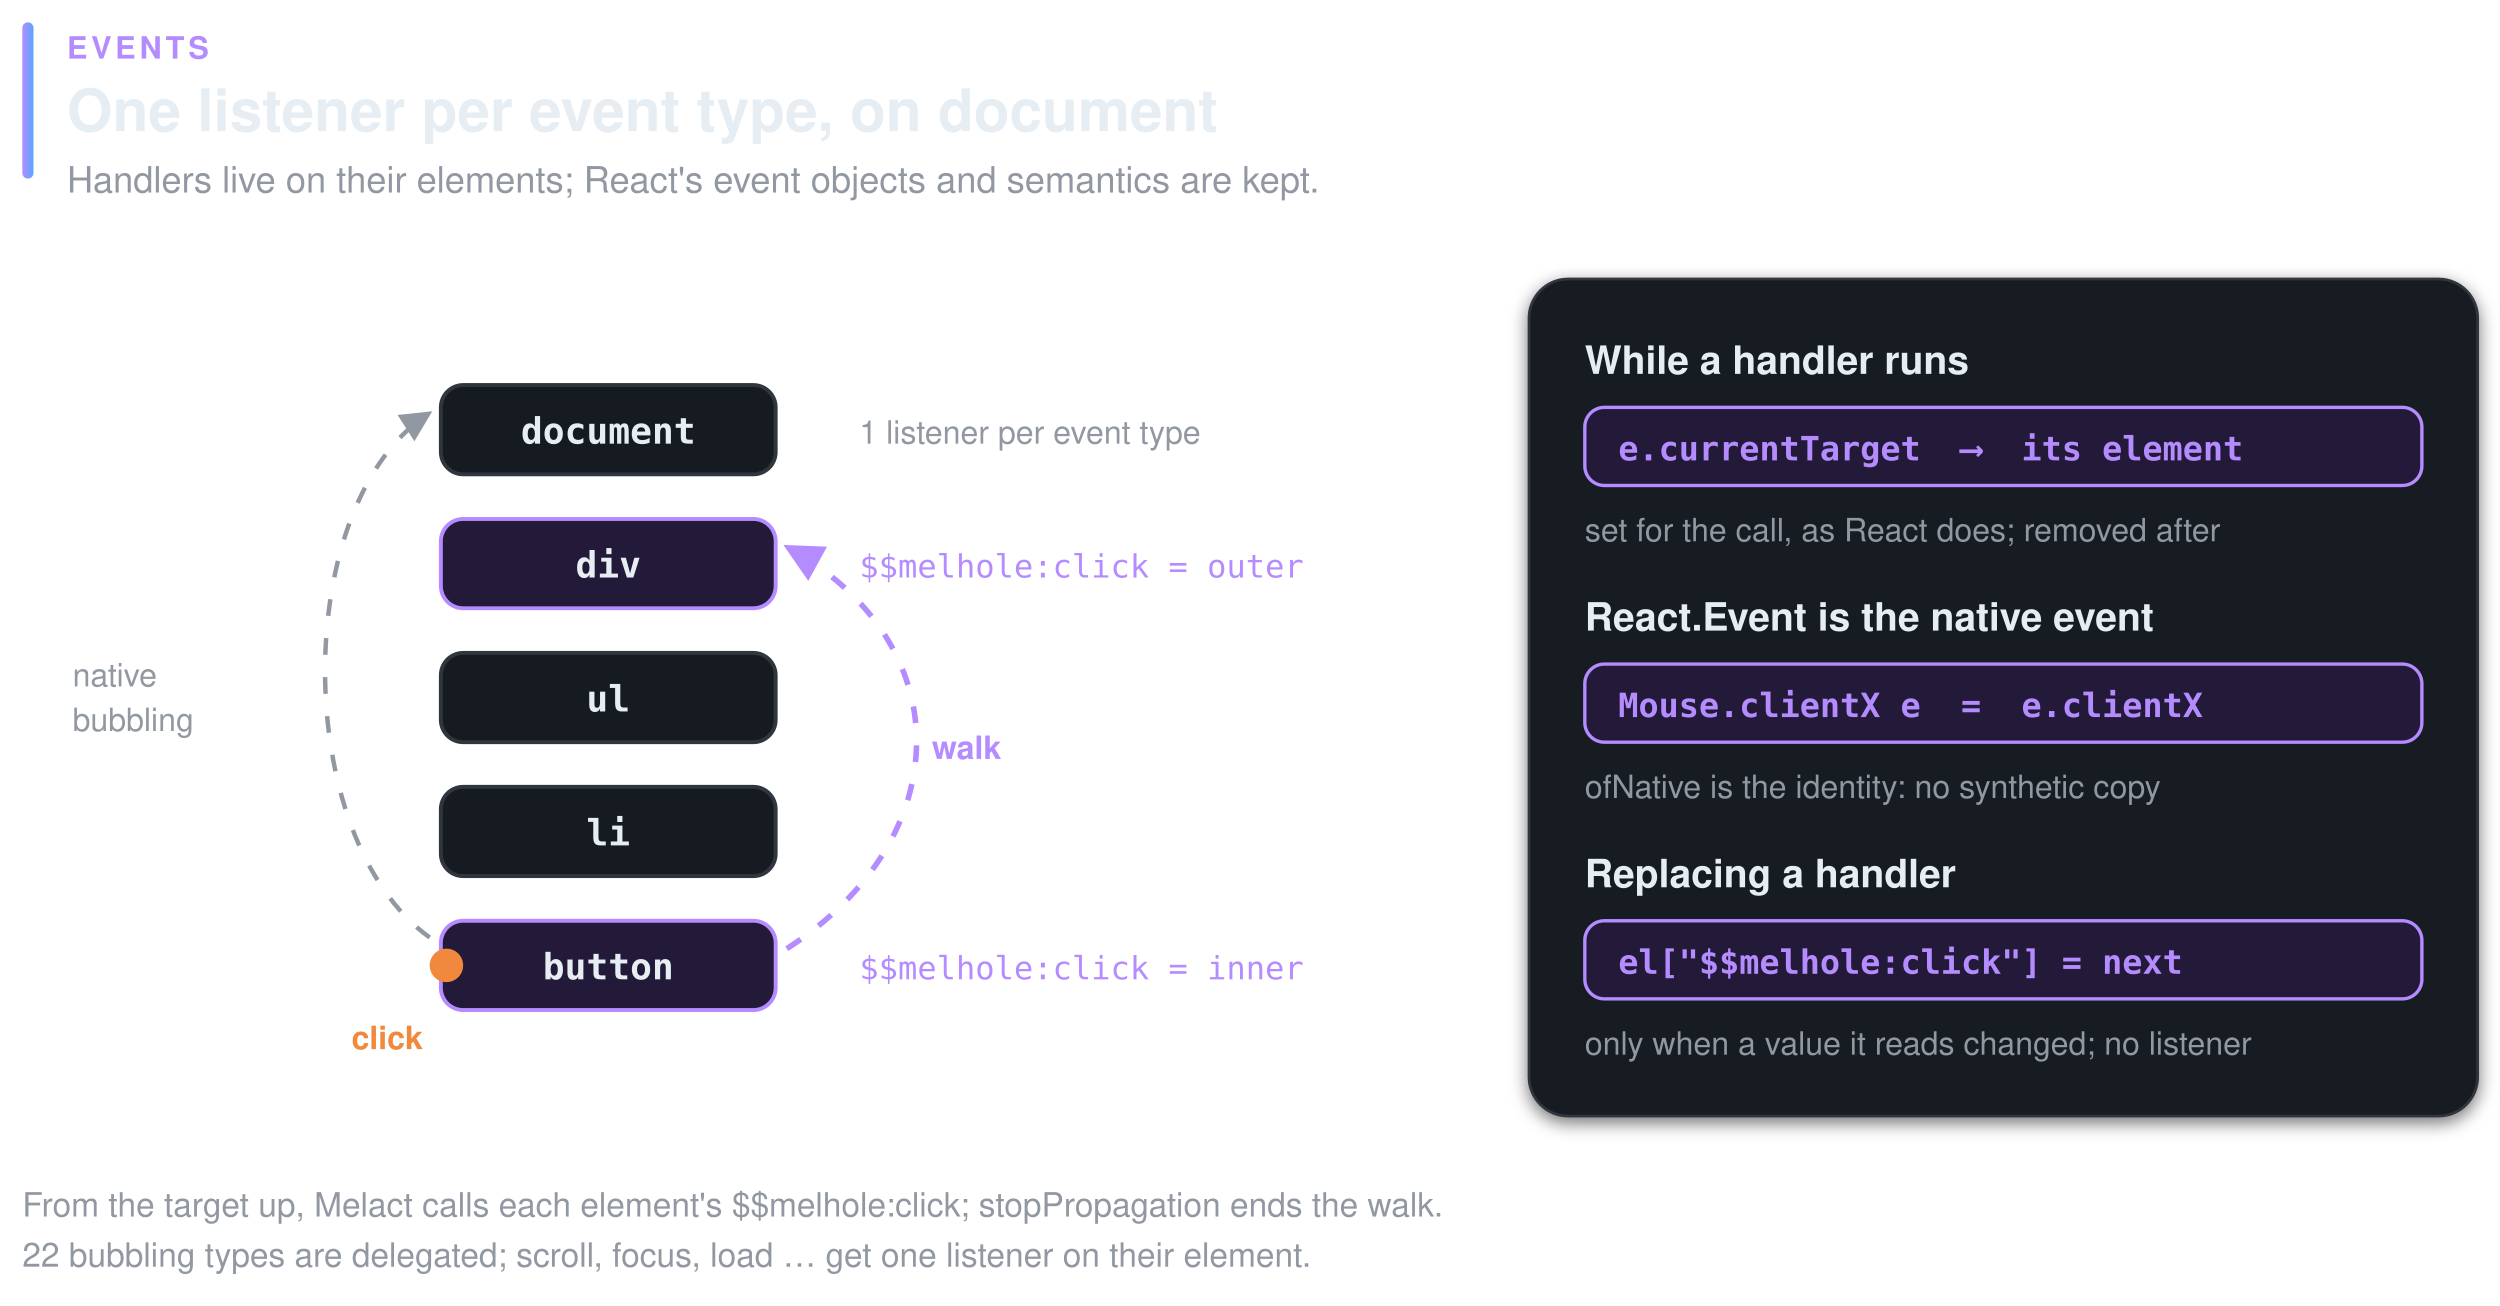
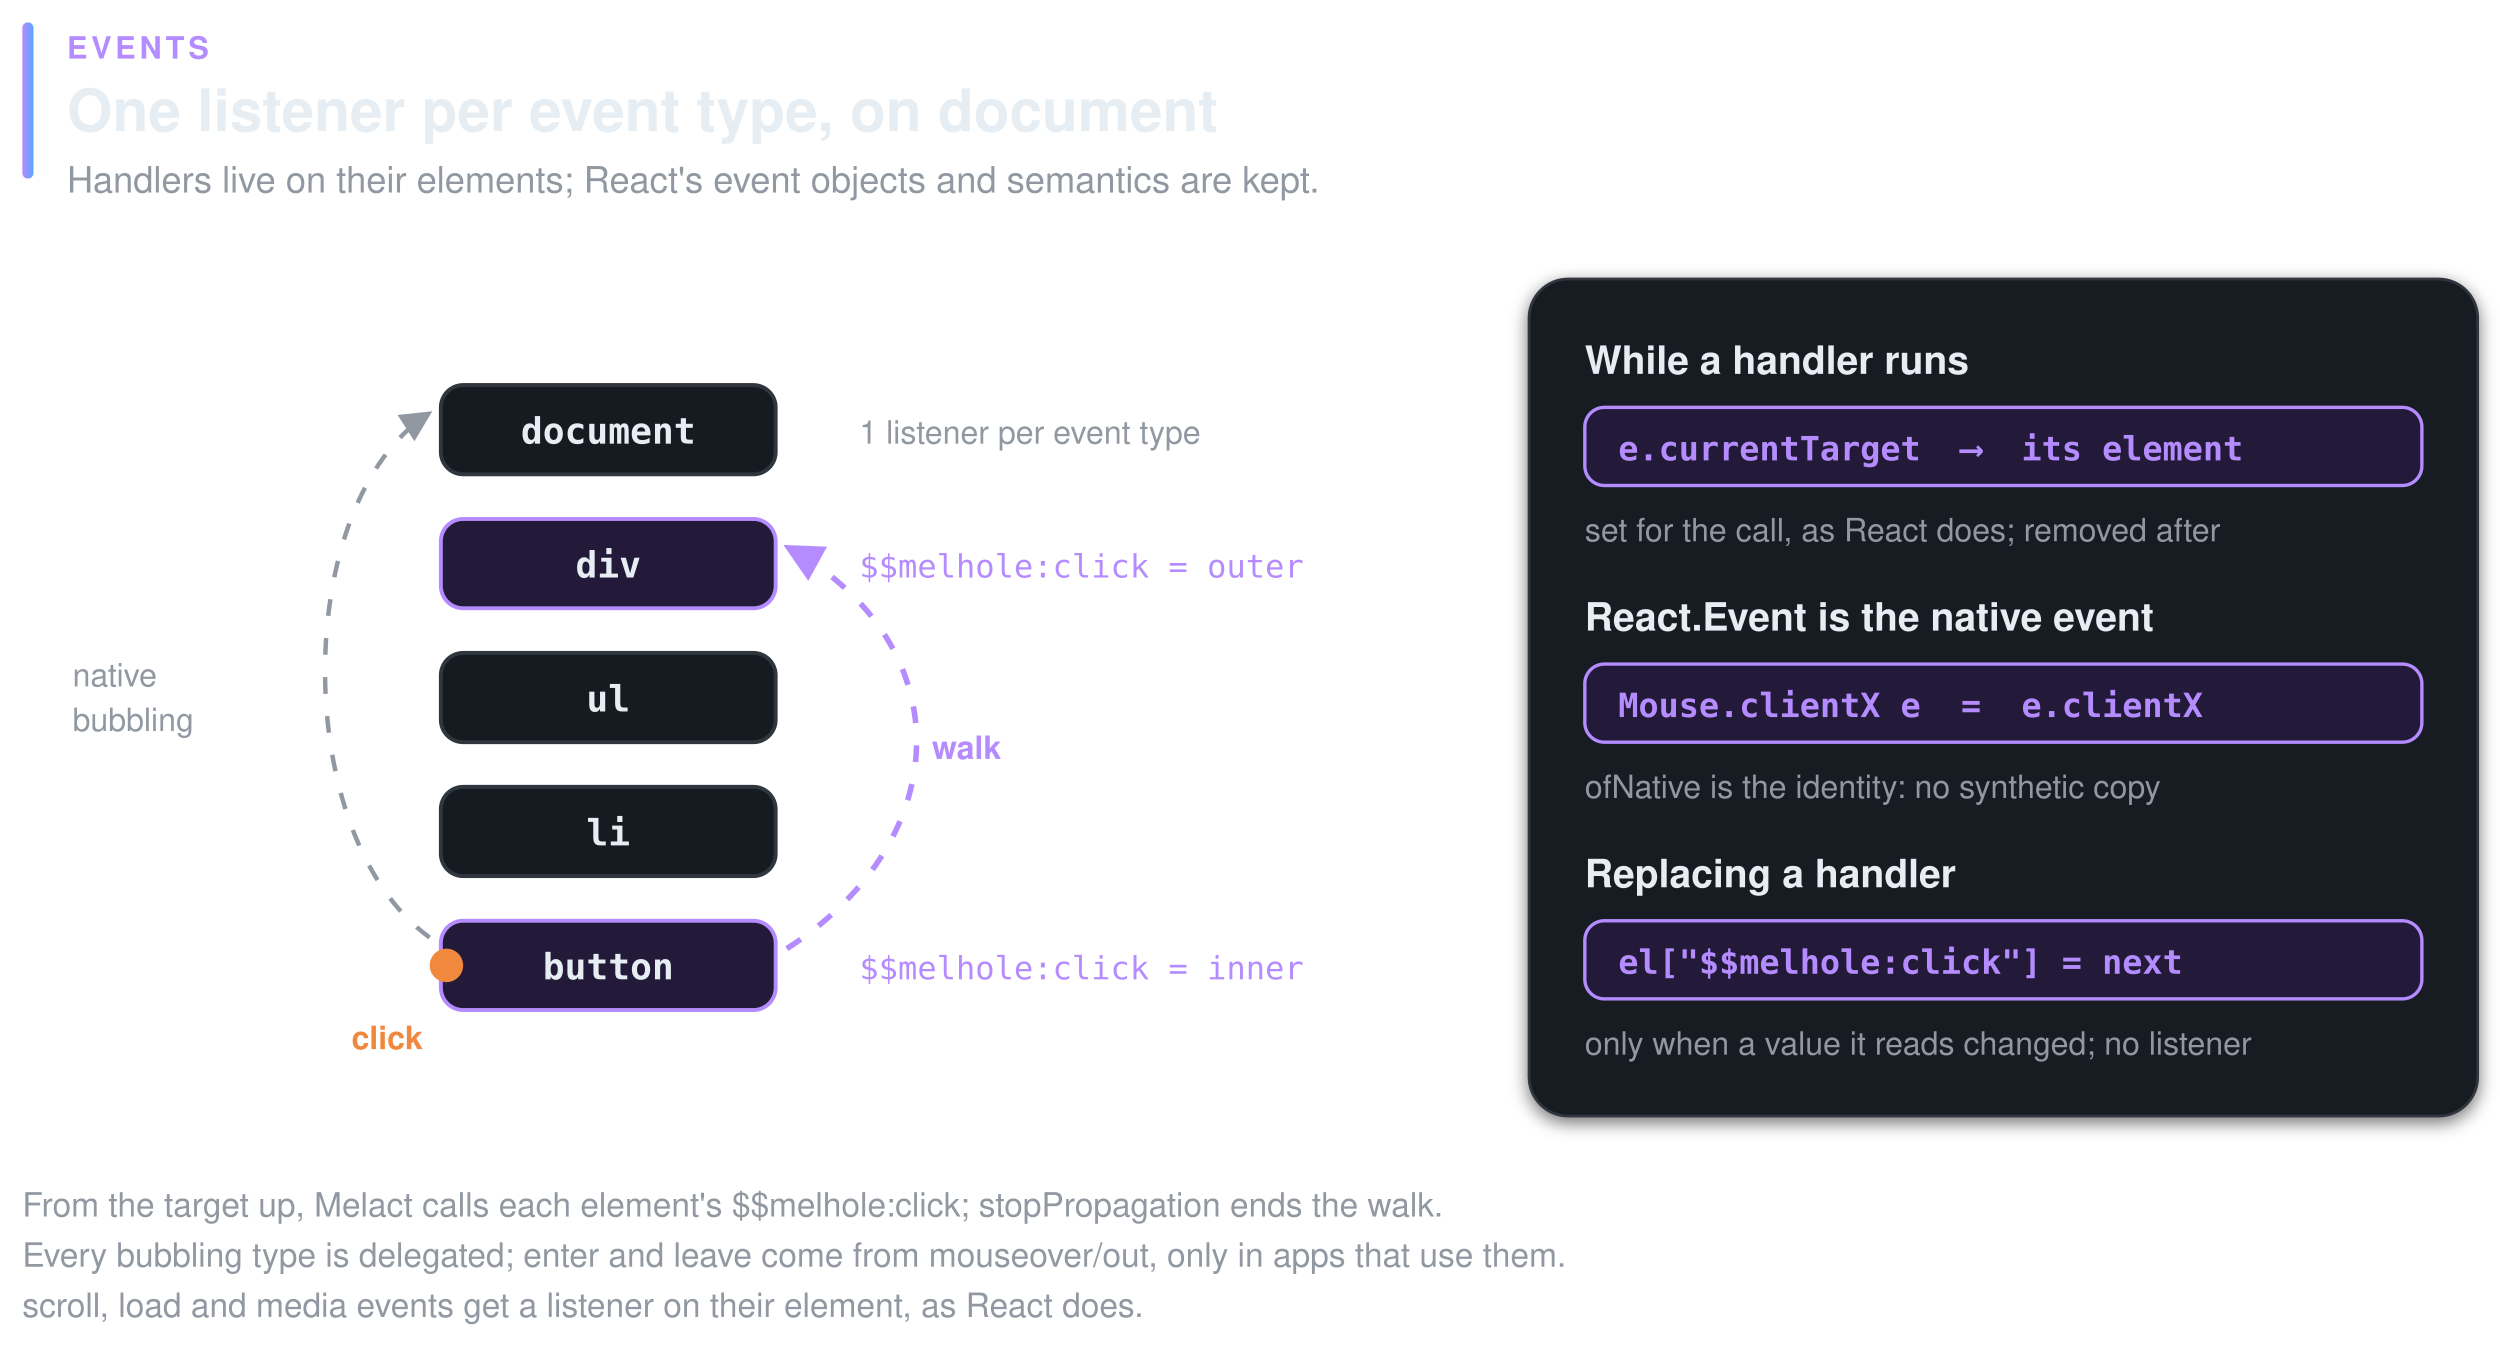
- <svg xmlns="http://www.w3.org/2000/svg" viewBox="-8 -8 896 468" width="896" height="468" role="img" aria-label="One listener per event type, on document. Handlers live on their elements; React's event objects and semantics are kept. One listener per event type on the document; on a click Melact walks from the target up through parent nodes and calls the handler stored on each element, with event.currentTarget set to that element as React does; React.Event reads the native event directly, since ofNative is the identity; a handler is replaced with one property write, and only when a value it reads changed">
+ <svg xmlns="http://www.w3.org/2000/svg" viewBox="-8 -8 896 488" width="896" height="488" role="img" aria-label="One listener per event type, on document. Handlers live on their elements; React's event objects and semantics are kept. One listener per event type on the document; on a click Melact walks from the target up through parent nodes and calls the handler stored on each element, with event.currentTarget set to that element as React does; every bubbling type is delegated, and mouseenter and mouseleave are worked out from mouseover and mouseout, with that code only in apps that use them; scroll, load and media events get a listener on their element, as React does; React.Event reads the native event directly, since ofNative is the identity; a handler is replaced with one property write, and only when a value it reads changed">
  <style>text { font-family: -apple-system, BlinkMacSystemFont, 'Segoe UI', Helvetica, Arial, sans-serif; fill: #e6edf3; }.mono { font-family: ui-monospace, SFMono-Regular, Menlo, Consolas, monospace; white-space: pre; }.muted { fill: #9198a1; } .faint { fill: #6e7681; }.accent { fill: #b58cff; } .green { fill: #3fb950; }.orange { fill: #f0883e; } .blue { fill: #58a6ff; }.flow { stroke-dasharray: 6 8; animation: flow 1.1s linear infinite; }@keyframes flow { to { stroke-dashoffset: -28; } }.pulse { animation: pulse 2.2s ease-in-out infinite; }@keyframes pulse { 0%, 100% { opacity: 1; } 50% { opacity: 0.35; } }@media (prefers-reduced-motion: reduce) { .flow, .pulse { animation: none; } }</style>
  <defs>
    <marker id="arrow-muted" viewBox="0 0 10 10" refX="9" refY="5" markerWidth="7" markerHeight="7" orient="auto-start-reverse">
      <path d="M0,0 L10,5 L0,10 z" fill="#9198a1" />
    </marker>
    <marker id="arrow-accent" viewBox="0 0 10 10" refX="9" refY="5" markerWidth="7" markerHeight="7" orient="auto-start-reverse">
      <path d="M0,0 L10,5 L0,10 z" fill="#b58cff" />
    </marker>
    <marker id="arrow-green" viewBox="0 0 10 10" refX="9" refY="5" markerWidth="7" markerHeight="7" orient="auto-start-reverse">
      <path d="M0,0 L10,5 L0,10 z" fill="#3fb950" />
    </marker>
    <marker id="arrow-orange" viewBox="0 0 10 10" refX="9" refY="5" markerWidth="7" markerHeight="7" orient="auto-start-reverse">
      <path d="M0,0 L10,5 L0,10 z" fill="#f0883e" />
    </marker>
    <marker id="arrow-blue" viewBox="0 0 10 10" refX="9" refY="5" markerWidth="7" markerHeight="7" orient="auto-start-reverse">
      <path d="M0,0 L10,5 L0,10 z" fill="#58a6ff" />
    </marker>
    <filter id="lift" x="-5%" y="-5%" width="110%" height="125%">
      <feDropShadow dx="0" dy="2" stdDeviation="3" flood-color="#000000" flood-opacity="0.55" />
    </filter>
    <linearGradient id="glow" x1="0" y1="0" x2="1" y2="0">
      <stop offset="0" stop-color="#b58cff" />
      <stop offset="1" stop-color="#58a6ff" />
    </linearGradient>
  </defs>
  <rect x="0" y="0" width="4" height="56" rx="2" fill="url(#glow)" />
  <text letter-spacing="1.4" x="16" y="13" font-size="11" xml:space="preserve" class="accent" font-weight="800">EVENTS</text>
  <text x="16" y="39" font-size="21" xml:space="preserve" font-weight="800">One listener per event type, on document</text>
  <text x="16" y="61" font-size="13" xml:space="preserve" class="muted">Handlers live on their elements; React's event objects and semantics are kept.</text>
  <line x1="0" y1="76" x2="880" y2="76" stroke="url(#glow)" stroke-width="1.2" opacity="0.35" />
  <g transform="translate(0 92)">
    <rect x="150" y="38" width="120" height="32" rx="8" fill="#161b22" stroke="#30363d" stroke-width="1.4" />
    <text x="210" y="59" font-size="13" xml:space="preserve" class="mono" font-weight="600" text-anchor="middle">document</text>
    <text x="300" y="59" font-size="11.5" xml:space="preserve" class="muted">1 listener per event type</text>
    <rect x="150" y="86" width="120" height="32" rx="8" fill="#221a38" stroke="#b58cff" stroke-width="1.4" />
    <text x="210" y="107" font-size="13" xml:space="preserve" class="mono" font-weight="600" text-anchor="middle">div</text>
    <text x="300" y="107" font-size="11.5" xml:space="preserve" class="mono accent">$$melhole:click = outer</text>
    <rect x="150" y="134" width="120" height="32" rx="8" fill="#161b22" stroke="#30363d" stroke-width="1.4" />
    <text x="210" y="155" font-size="13" xml:space="preserve" class="mono" font-weight="600" text-anchor="middle">ul</text>
    <rect x="150" y="182" width="120" height="32" rx="8" fill="#161b22" stroke="#30363d" stroke-width="1.4" />
    <text x="210" y="203" font-size="13" xml:space="preserve" class="mono" font-weight="600" text-anchor="middle">li</text>
    <rect x="150" y="230" width="120" height="32" rx="8" fill="#221a38" stroke="#b58cff" stroke-width="1.4" />
    <text x="210" y="251" font-size="13" xml:space="preserve" class="mono" font-weight="600" text-anchor="middle">button</text>
    <text x="300" y="251" font-size="11.5" xml:space="preserve" class="mono accent">$$melhole:click = inner</text>
    <path d="M146,236 C96,200 96,80 146,48" fill="none" stroke="#9198a1" stroke-width="1.6" marker-end="url(#arrow-muted)" class="flow" />
    <text x="18" y="146" font-size="11.5" xml:space="preserve" class="muted">native</text>
    <text x="18" y="162" font-size="11.5" xml:space="preserve" class="muted">bubbling</text>
    <path d="M274,240 C336,200 336,130 274,96" fill="none" stroke="#b58cff" stroke-width="2" marker-end="url(#arrow-accent)" class="flow" />
    <text x="326" y="172" font-size="11.5" xml:space="preserve" class="accent" font-weight="600">walk</text>
    <circle cx="152" cy="246" r="6" fill="#f0883e" class="pulse" />
    <text x="118" y="276" font-size="11.5" xml:space="preserve" class="orange" font-weight="600">click</text>
    <text x="0" y="336" font-size="12" xml:space="preserve" class="muted">From the target up, Melact calls each element's $$melhole:click; stopPropagation ends the walk.</text>
-     <text x="0" y="354" font-size="12" xml:space="preserve" class="muted">22 bubbling types are delegated; scroll, focus, load … get one listener on their element.</text>
+     <text x="0" y="354" font-size="12" xml:space="preserve" class="muted">Every bubbling type is delegated; enter and leave come from mouseover/out, only in apps that use them.</text>
+     <text x="0" y="372" font-size="12" xml:space="preserve" class="muted">scroll, load and media events get a listener on their element, as React does.</text>
    <rect x="540" y="0" width="340" height="300" rx="14" fill="#161b22" stroke="#30363d" stroke-width="1" filter="url(#lift)" />
    <text x="560" y="34" font-size="14" xml:space="preserve" font-weight="600">While a handler runs</text>
    <rect x="560" y="46" width="300" height="28" rx="7" fill="#221a38" stroke="#b58cff" stroke-width="1.2" />
    <text x="572" y="65" font-size="12" xml:space="preserve" class="mono accent" font-weight="600">e.currentTarget  ⟶  its element</text>
    <text x="560" y="94" font-size="11.5" xml:space="preserve" class="muted">set for the call, as React does; removed after</text>
    <text x="560" y="126" font-size="14" xml:space="preserve" font-weight="600">React.Event is the native event</text>
    <rect x="560" y="138" width="300" height="28" rx="7" fill="#221a38" stroke="#b58cff" stroke-width="1.2" />
    <text x="572" y="157" font-size="12" xml:space="preserve" class="mono accent" font-weight="600">Mouse.clientX e  =  e.clientX</text>
    <text x="560" y="186" font-size="11.5" xml:space="preserve" class="muted">ofNative is the identity: no synthetic copy</text>
    <text x="560" y="218" font-size="14" xml:space="preserve" font-weight="600">Replacing a handler</text>
    <rect x="560" y="230" width="300" height="28" rx="7" fill="#221a38" stroke="#b58cff" stroke-width="1.2" />
    <text x="572" y="249" font-size="12" xml:space="preserve" class="mono accent" font-weight="600">el["$$melhole:click"] = next</text>
    <text x="560" y="278" font-size="11.5" xml:space="preserve" class="muted">only when a value it reads changed; no listener</text>
  </g>
</svg>
